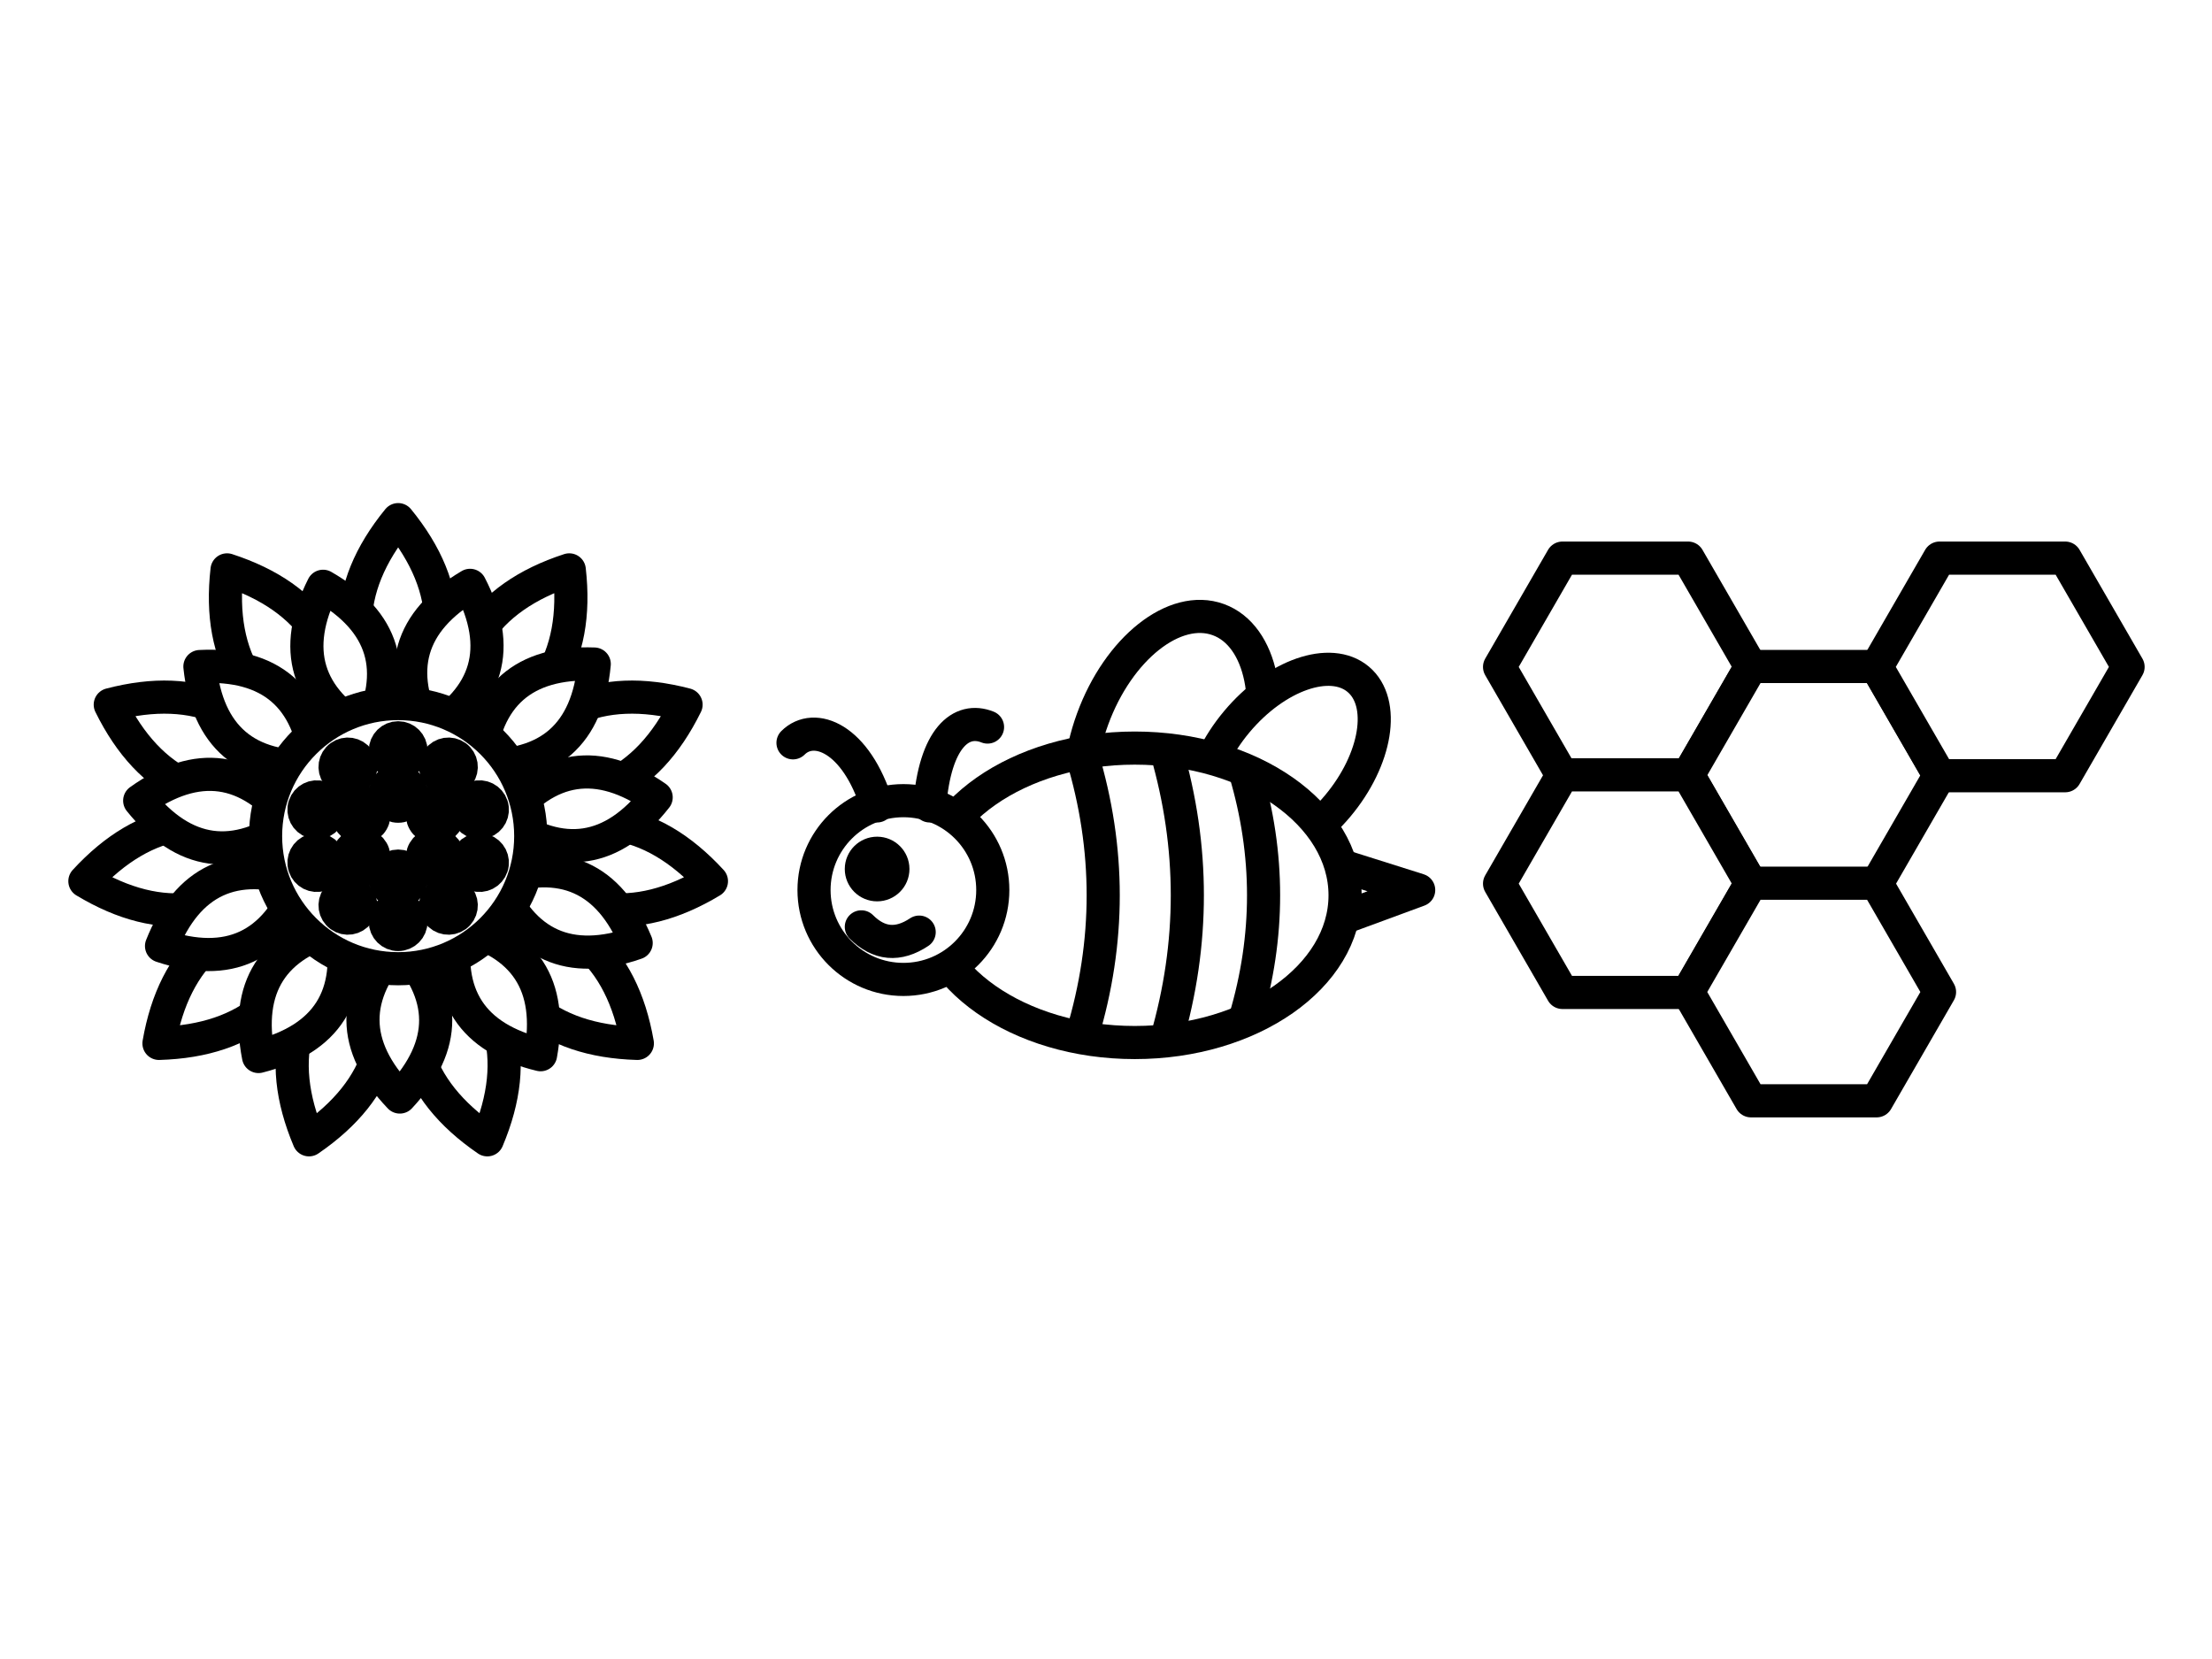
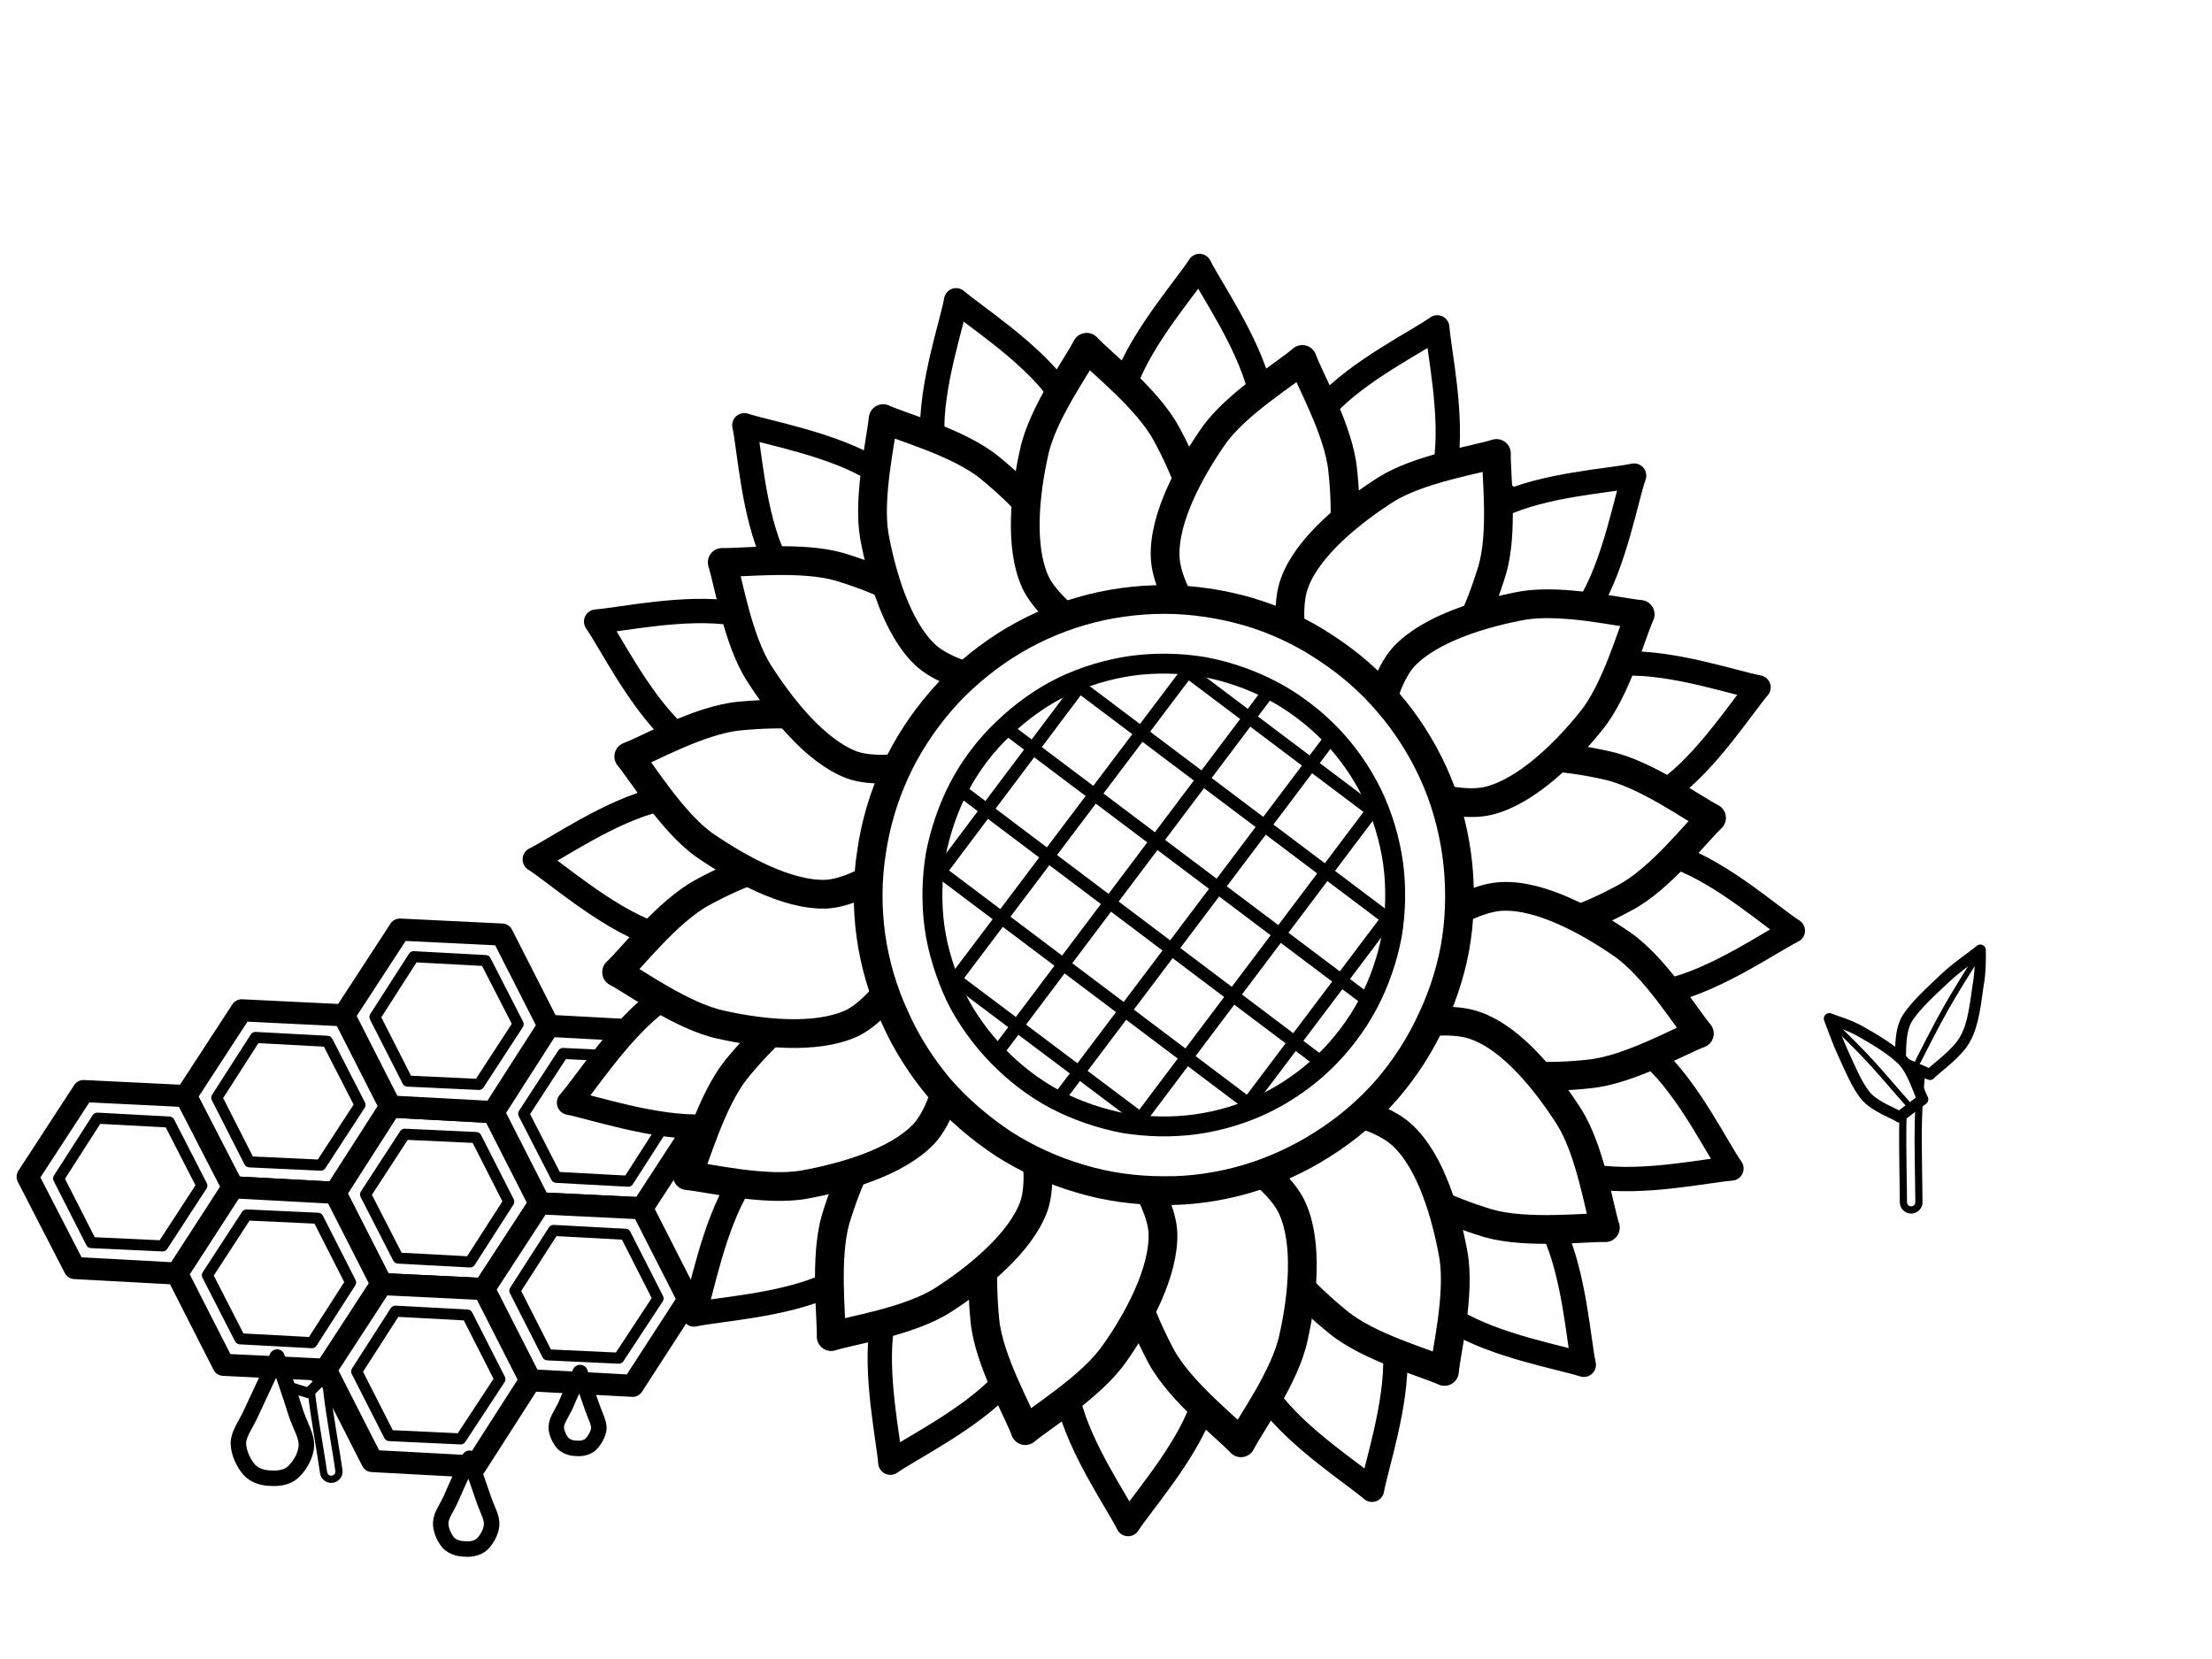
<svg xmlns="http://www.w3.org/2000/svg" viewBox="0 0 400 300" width="400" height="300">
  <rect width="400" height="300" fill="#fff" />
-   <g fill="#fff" stroke="#000" stroke-width="6" stroke-linejoin="round" stroke-linecap="round">
-     <g transform="translate(72 151.2) rotate(0) scale(0.3867)" stroke-width="15.5">
-       <g transform="translate(0 0) rotate(0)">
-         <path d="M0 -50Q40 -99 0 -148Q-40 -99 0 -50Z" />
-       </g>
-       <g transform="translate(0 0) rotate(32.72727)">
-         <path d="M0 -50Q40 -99 0 -148Q-40 -99 0 -50Z" />
-       </g>
-       <g transform="translate(0 0) rotate(65.45455)">
-         <path d="M0 -50Q40 -99 0 -148Q-40 -99 0 -50Z" />
-       </g>
-       <g transform="translate(0 0) rotate(98.18182)">
-         <path d="M0 -50Q40 -99 0 -148Q-40 -99 0 -50Z" />
-       </g>
-       <g transform="translate(0 0) rotate(130.9091)">
-         <path d="M0 -50Q40 -99 0 -148Q-40 -99 0 -50Z" />
-       </g>
-       <g transform="translate(0 0) rotate(163.6364)">
-         <path d="M0 -50Q40 -99 0 -148Q-40 -99 0 -50Z" />
-       </g>
-       <g transform="translate(0 0) rotate(196.3636)">
-         <path d="M0 -50Q40 -99 0 -148Q-40 -99 0 -50Z" />
-       </g>
-       <g transform="translate(0 0) rotate(229.0909)">
-         <path d="M0 -50Q40 -99 0 -148Q-40 -99 0 -50Z" />
-       </g>
-       <g transform="translate(0 0) rotate(261.8182)">
-         <path d="M0 -50Q40 -99 0 -148Q-40 -99 0 -50Z" />
-       </g>
-       <g transform="translate(0 0) rotate(294.5455)">
-         <path d="M0 -50Q40 -99 0 -148Q-40 -99 0 -50Z" />
-       </g>
-       <g transform="translate(0 0) rotate(327.2727)">
-         <path d="M0 -50Q40 -99 0 -148Q-40 -99 0 -50Z" />
-       </g>
-       <g transform="translate(0 0) rotate(16)">
-         <g transform="translate(0 0) rotate(0)">
-           <path d="M0 -50Q34 -86 0 -122Q-34 -86 0 -50Z" />
-         </g>
-         <g transform="translate(0 0) rotate(32.72727)">
-           <path d="M0 -50Q34 -86 0 -122Q-34 -86 0 -50Z" />
-         </g>
-         <g transform="translate(0 0) rotate(65.45455)">
-           <path d="M0 -50Q34 -86 0 -122Q-34 -86 0 -50Z" />
-         </g>
-         <g transform="translate(0 0) rotate(98.18182)">
-           <path d="M0 -50Q34 -86 0 -122Q-34 -86 0 -50Z" />
-         </g>
-         <g transform="translate(0 0) rotate(130.9091)">
-           <path d="M0 -50Q34 -86 0 -122Q-34 -86 0 -50Z" />
-         </g>
-         <g transform="translate(0 0) rotate(163.6364)">
-           <path d="M0 -50Q34 -86 0 -122Q-34 -86 0 -50Z" />
-         </g>
-         <g transform="translate(0 0) rotate(196.3636)">
-           <path d="M0 -50Q34 -86 0 -122Q-34 -86 0 -50Z" />
-         </g>
-         <g transform="translate(0 0) rotate(229.0909)">
-           <path d="M0 -50Q34 -86 0 -122Q-34 -86 0 -50Z" />
-         </g>
-         <g transform="translate(0 0) rotate(261.8182)">
-           <path d="M0 -50Q34 -86 0 -122Q-34 -86 0 -50Z" />
-         </g>
-         <g transform="translate(0 0) rotate(294.5455)">
-           <path d="M0 -50Q34 -86 0 -122Q-34 -86 0 -50Z" />
-         </g>
-         <g transform="translate(0 0) rotate(327.2727)">
-           <path d="M0 -50Q34 -86 0 -122Q-34 -86 0 -50Z" />
-         </g>
-       </g>
-       <circle cx="0" cy="0" r="62" />
-       <g transform="translate(0 0) rotate(0)">
-         <circle cx="0" cy="-40" r="6" fill="#000" />
-       </g>
-       <g transform="translate(0 0) rotate(36)">
-         <circle cx="0" cy="-40" r="6" fill="#000" />
-       </g>
-       <g transform="translate(0 0) rotate(72)">
-         <circle cx="0" cy="-40" r="6" fill="#000" />
-       </g>
-       <g transform="translate(0 0) rotate(108)">
-         <circle cx="0" cy="-40" r="6" fill="#000" />
-       </g>
-       <g transform="translate(0 0) rotate(144)">
-         <circle cx="0" cy="-40" r="6" fill="#000" />
-       </g>
-       <g transform="translate(0 0) rotate(180)">
-         <circle cx="0" cy="-40" r="6" fill="#000" />
-       </g>
-       <g transform="translate(0 0) rotate(216)">
-         <circle cx="0" cy="-40" r="6" fill="#000" />
-       </g>
-       <g transform="translate(0 0) rotate(252)">
-         <circle cx="0" cy="-40" r="6" fill="#000" />
-       </g>
-       <g transform="translate(0 0) rotate(288)">
-         <circle cx="0" cy="-40" r="6" fill="#000" />
-       </g>
-       <g transform="translate(0 0) rotate(324)">
-         <circle cx="0" cy="-40" r="6" fill="#000" />
-       </g>
-       <g transform="translate(0 0) rotate(0)">
-         <circle cx="0" cy="-20" r="6" fill="#000" />
-       </g>
-       <g transform="translate(0 0) rotate(60)">
-         <circle cx="0" cy="-20" r="6" fill="#000" />
-       </g>
-       <g transform="translate(0 0) rotate(120)">
-         <circle cx="0" cy="-20" r="6" fill="#000" />
-       </g>
-       <g transform="translate(0 0) rotate(180)">
-         <circle cx="0" cy="-20" r="6" fill="#000" />
-       </g>
-       <g transform="translate(0 0) rotate(240)">
-         <circle cx="0" cy="-20" r="6" fill="#000" />
-       </g>
-       <g transform="translate(0 0) rotate(300)">
-         <circle cx="0" cy="-20" r="6" fill="#000" />
-       </g>
-     </g>
-     <g transform="translate(205.2 161.9) rotate(0) scale(0.4754)" stroke-width="12.6">
-       <g transform="translate(14 -56) rotate(20)">
-         <ellipse cx="0" cy="0" rx="32" ry="52" />
-       </g>
-       <g transform="translate(58 -50) rotate(40)">
-         <ellipse cx="0" cy="0" rx="25" ry="42" />
-       </g>
-       <polygon points="70,-14 108,-2 70,12" />
-       <ellipse cx="0" cy="0" rx="80" ry="56" />
-       <path d="M-20 -53Q-4 0 -20 53M12 -55Q28 0 12 55M42 -47Q56 0 42 47" fill="none" />
-       <circle cx="-88" cy="-2" r="34" />
-       <circle cx="-98" cy="-10" r="6" fill="#000" />
-       <path d="M-104 12Q-94 22 -82 14" fill="none" />
-       <path d="M-98 -34C-106 -60 -122 -66 -130 -58M-78 -34C-76 -60 -66 -68 -56 -64" fill="none" />
-     </g>
-     <g transform="translate(293.9 120.6) rotate(0) scale(0.3919)" stroke-width="15.3">
-       <polygon points="58,0 29,50.2 -29,50.2 -58,0 -29,-50.2 29,-50.2" />
-       <polygon points="145,50 116,100.2 58,100.2 29,50 58,-0.2 116,-0.2" />
-       <polygon points="58,100 29,150.2 -29,150.2 -58,100 -29,49.8 29,49.8" />
-       <polygon points="145,150 116,200.2 58,200.2 29,150 58,99.8 116,99.8" />
-       <polygon points="232,0 203,50.2 145,50.2 116,0 145,-50.2 203,-50.2" />
-     </g>
+   <g fill="#fff" stroke="#000" stroke-linejoin="round" stroke-linecap="round">
+     <path d="M59.9 266.1C59.6 263.8 58.3 256.6 57.8 252.4C57.3 248.3 57.1 242.9 56.9 241" fill="none" stroke-width="4.1" />
+     <path d="M59.9 266.1C59.6 263.8 58.3 256.6 57.8 252.4C57.3 248.3 57.1 242.9 56.9 241" fill="none" stroke="#fff" stroke-width="1.5" />
+     <path d="M59.8 244C60.7 242.8 64 239.7 65 237C66 234.3 65.8 230.3 65.8 227.8C65.9 225.2 65.4 222.7 65.3 221.7C64.4 222.6 61.8 225.1 60 227.4C58.2 229.7 55.4 232.9 54.5 235.4C53.6 238 54.5 241.4 54.5 242.6C55.4 242.8 59 243.7 59.8 244Z" stroke-width="1.9" />
+     <path d="M57.5 242.2C58.1 240.5 59.8 235.4 60.9 232.4C62.1 229.3 63.9 225.3 64.5 223.8" fill="none" stroke-width="1" />
+     <path d="M59.3 248.4C58.6 247.4 57 244.1 55 242.4C53 240.8 49.5 239.4 47.3 238.5C45 237.6 42.4 237.3 41.4 237.1C42 238 43.3 240.6 44.7 242.6C46 244.7 47.8 247.8 49.7 249.3C51.5 250.9 54.8 251.5 55.8 251.9C56.4 251.3 58.7 249 59.3 248.4Z" stroke-width="1.9" />
+     <path d="M56.8 249.4C55.6 248.4 52 245.3 49.7 243.4C47.4 241.6 44.1 239.2 43 238.4" fill="none" stroke-width="1" />
+     <path d="M162.1 181.7C164.7 183 175 186.5 178 189.5C180.9 192.6 180.9 196.8 179.8 199.9C178.6 203 174.4 207 171.3 207.9C168.2 208.9 163 208.8 161 205.6C159.1 202.3 159.9 191.3 159.6 188.4C160 187.3 161.7 182.8 162.1 181.7Z" stroke-width="2.4" />
+     <path d="M173.6 197.7C173.4 198.4 172.8 199.1 172.2 199.6C171.5 200 170.7 200.4 169.8 200.5C169 200.6 168 200.5 167.2 200.2C166.3 199.9 165.5 199.3 164.9 198.7C164.3 198.1 163.9 197.2 163.7 196.5C163.5 195.7 163.5 194.8 163.8 194.1C164.1 193.4 164.6 192.7 165.2 192.2C165.9 191.7 166.8 191.4 167.6 191.3C168.5 191.2 169.5 191.3 170.3 191.6C171.1 191.9 171.9 192.4 172.5 193C173.1 193.7 173.6 194.5 173.7 195.3C173.9 196 173.9 196.9 173.6 197.7Z" stroke-width="1.5" />
+     <path d="M163 177.1C165.1 174.6 170.7 164.9 175.4 162.2C180.1 159.5 187.3 159.8 191.1 161C195 162.1 198.7 165.8 198.6 169.2C198.5 172.7 196.5 179.6 190.6 181.6C184.6 183.6 167.5 181.3 162.9 181.3C162.9 180.6 163 177.8 163 177.1Z" stroke-width="2.4" />
+     <path d="M167.2 177.2C168.5 175.7 172.3 169.4 175.5 167.8C178.6 166.1 183.7 166.4 186 167.4C188.3 168.5 189.9 172.1 189.1 174.1C188.4 176.2 185.2 179.2 181.5 179.7C177.9 180.2 169.6 177.7 167.2 177.2Z" stroke-width="1.5" />
+     <path d="M195.5 170.9C195.4 171.3 195 171.8 194.7 172C194.3 172.3 193.7 172.4 193.3 172.4C192.8 172.4 192.3 172.2 192 171.9C191.6 171.6 191.3 171.2 191.2 170.8C191.1 170.3 191.1 169.8 191.2 169.3C191.4 168.9 191.7 168.5 192.1 168.2C192.5 168 193 167.8 193.5 167.8C193.9 167.9 194.4 168 194.8 168.3C195.1 168.6 195.4 169.1 195.6 169.5C195.7 169.9 195.7 170.5 195.5 170.9Z" stroke-width="1.3" />
+     <path d="M166.4 165.9C167.4 164.8 170.4 161.1 172.2 159.6C174 158.2 176.4 157.7 177.2 157.3" fill="none" stroke-width="4.2" />
+     <path d="M166.4 165.9C167.4 164.8 170.4 161.1 172.2 159.6C174 158.2 176.4 157.7 177.2 157.3" fill="none" stroke="#fff" stroke-width="1.5" />
+     <circle cx="177.2" cy="157.3" r="1.6" fill="#000" stroke="none" />
+     <path d="M158.4 180.3C155.5 179.6 145.4 175.7 141.2 176.1C137 176.6 134.3 179.9 133.1 182.9C132 186 132.7 191.8 134.5 194.5C136.3 197.3 140.3 200.6 143.8 199.3C147.4 198.1 153.9 189.1 155.9 187.1C156.4 185.9 158 181.4 158.4 180.3Z" stroke-width="2.4" />
+     <path d="M139.3 185.2C139 185.9 139 186.8 139.2 187.5C139.3 188.3 139.8 189.1 140.4 189.8C141 190.4 141.8 190.9 142.6 191.2C143.4 191.5 144.4 191.7 145.3 191.6C146.1 191.5 147 191.1 147.7 190.6C148.3 190.2 148.8 189.4 149.1 188.7C149.4 188 149.4 187.1 149.2 186.3C149 185.6 148.6 184.7 148 184.1C147.4 183.5 146.6 182.9 145.7 182.6C144.9 182.3 143.9 182.2 143.1 182.3C142.2 182.4 141.3 182.8 140.7 183.2C140.1 183.7 139.5 184.4 139.3 185.2Z" stroke-width="1.5" />
+     <path d="M160.6 176.2C160.6 173 162.6 161.9 160.7 156.8C158.8 151.8 153.2 147.4 149.4 145.8C145.7 144.2 140.6 144.7 138.5 147.3C136.3 150 133.4 156.6 136.6 162C139.9 167.3 154.4 176.6 158 179.5C158.4 178.9 160.2 176.8 160.6 176.2Z" stroke-width="2.4" />
+     <path d="M157.3 173.7C157.3 171.6 158.4 164.3 157.1 161.1C155.7 157.8 151.6 154.7 149.2 154C146.8 153.4 143.3 155.1 142.5 157.2C141.8 159.2 142.3 163.6 144.8 166.3C147.2 169.1 155.2 172.4 157.3 173.7Z" stroke-width="1.5" />
+     <path d="M139.7 150.6C139.6 151 139.5 151.6 139.7 152C139.8 152.4 140.1 152.9 140.5 153.2C140.8 153.4 141.3 153.6 141.8 153.6C142.2 153.7 142.8 153.5 143.1 153.3C143.5 153 143.9 152.6 144 152.1C144.2 151.7 144.2 151.2 144.1 150.7C143.9 150.3 143.6 149.8 143.3 149.6C142.9 149.3 142.4 149.1 141.9 149.1C141.5 149.1 141 149.2 140.6 149.5C140.2 149.7 139.9 150.2 139.7 150.6Z" stroke-width="1.3" />
+     <path d="M165.2 165.4C165.2 164 165.3 159.2 164.8 156.9C164.4 154.7 162.9 152.8 162.5 151.9" fill="none" stroke-width="4.2" />
+     <path d="M165.2 165.4C165.2 164 165.3 159.2 164.8 156.9C164.4 154.7 162.9 152.8 162.5 151.9" fill="none" stroke="#fff" stroke-width="1.5" />
+     <circle cx="162.5" cy="151.9" r="1.6" fill="#000" stroke="none" />
+     <path d="M157.4 182C156.5 184.5 155.6 187.3 155 189.5C154.4 191.7 154 193.8 153.9 195.2C153.7 196.5 153.9 197.4 154.2 197.5C154.6 197.7 155.3 197.1 156 196C156.8 194.8 157.8 192.9 158.8 190.9C159.7 188.8 160.8 186.1 161.7 183.6C162.6 181.1 163.5 178.3 164.1 176.1C164.7 173.9 165.2 171.8 165.3 170.5C165.4 169.1 165.3 168.2 164.9 168.1C164.6 168 163.9 168.6 163.1 169.7C162.4 170.8 161.3 172.7 160.4 174.8C159.4 176.8 158.3 179.6 157.4 182Z" stroke-width="2.4" />
+     <path d="M162.9 166C162.8 166.5 162.7 167.1 162.9 167.6C163 168.1 163.4 168.6 163.8 168.9C164.2 169.2 164.8 169.5 165.3 169.5C165.8 169.5 166.4 169.3 166.8 169C167.3 168.8 167.7 168.2 167.8 167.8C168 167.3 168 166.6 167.9 166.2C167.8 165.7 167.4 165.1 167 164.8C166.6 164.5 166 164.3 165.5 164.3C165 164.2 164.3 164.4 163.9 164.7C163.5 165 163.1 165.5 162.9 166Z" stroke-width="1.9" />
+     <path d="M266.9 107.8C267.9 106.3 270.5 100.2 273 98.7C275.4 97.2 279.2 97.8 281.6 98.9C284 99.9 287 102.8 287.4 105C287.7 107.3 285.4 110.9 283.4 112.5C281.4 114.1 277.9 115.7 275.1 114.9C272.4 114.1 268.2 109 266.9 107.8Z" stroke-width="2" />
+     <path d="M265.5 110.3C267.3 110.8 273.8 111.4 276 113.3C278.2 115.1 278.8 118.9 278.5 121.5C278.3 124.1 276.5 127.9 274.4 128.9C272.4 129.9 268.3 128.9 266.1 127.4C263.9 126 261.4 123.2 261.3 120.3C261.2 117.4 264.8 111.9 265.5 110.3Z" stroke-width="2" />
+     <path d="M262.7 109.7C262.8 111.6 264.2 118 263.1 120.7C262 123.3 258.6 125 256 125.6C253.5 126.1 249.3 125.7 247.8 124C246.2 122.3 245.9 118.2 246.6 115.6C247.3 113.1 249.2 109.8 251.9 108.8C254.6 107.8 260.9 109.6 262.7 109.7Z" stroke-width="2" />
+     <path d="M262.4 106.9C260.7 107.6 255 110.9 252.1 110.7C249.3 110.4 246.5 107.7 245.2 105.5C243.9 103.2 243.1 99.1 244.2 97.1C245.3 95.1 249.1 93.5 251.8 93.4C254.4 93.3 258.1 94.1 259.9 96.3C261.7 98.6 261.9 105.2 262.4 106.9Z" stroke-width="2" />
+     <path d="M264.9 105.7C263.8 104.3 258.8 99.9 258.2 97.1C257.5 94.3 259.3 90.9 261 89C262.8 87 266.4 85 268.6 85.4C270.9 85.8 273.6 89 274.5 91.5C275.4 93.9 275.9 97.7 274.3 100.1C272.7 102.5 266.5 104.8 264.9 105.7Z" stroke-width="2" />
+     <path d="M270.7 107.3C270.8 108.3 270.7 109.5 270.3 110.5C269.9 111.4 269.1 112.4 268.3 113C267.5 113.7 266.3 114.1 265.3 114.3C264.3 114.4 263.1 114.3 262.1 113.9C261.1 113.5 260.2 112.7 259.5 111.9C258.9 111.1 258.4 109.9 258.3 108.9C258.1 107.9 258.3 106.7 258.7 105.7C259.1 104.7 259.8 103.8 260.7 103.1C261.5 102.5 262.6 102 263.7 101.9C264.7 101.8 265.9 101.9 266.9 102.3C267.8 102.7 268.8 103.5 269.4 104.3C270.1 105.1 270.5 106.2 270.7 107.3Z" stroke-width="2.2" />
+     <path d="M345.6 217.4C345.6 215 345.4 207.3 345.5 202.8C345.6 198.4 346.2 192.7 346.4 190.7" fill="none" stroke-width="4.1" />
+     <path d="M345.6 217.4C345.6 215 345.4 207.3 345.5 202.8C345.6 198.4 346.2 192.7 346.4 190.7" fill="none" stroke="#fff" stroke-width="1.5" />
+     <path d="M349 194.3C350 193.2 354 190.5 355.4 187.8C356.9 185.2 357.3 180.9 357.7 178.2C358.2 175.6 358.1 172.9 358.1 171.8C357.1 172.7 353.9 174.8 351.7 176.9C349.4 179.1 346.1 182 344.7 184.5C343.4 187 343.8 190.7 343.6 192C344.5 192.3 348.1 193.9 349 194.3Z" stroke-width="2" />
+     <path d="M346.8 192C347.6 190.4 350.2 185.3 351.9 182.3C353.6 179.3 356.1 175.3 357 173.9" fill="none" stroke-width="1" />
+     <path d="M347.7 198.8C347.1 197.7 346 193.9 344.2 191.9C342.3 189.9 338.9 187.9 336.6 186.6C334.4 185.3 331.7 184.6 330.8 184.2C331.2 185.2 332.2 188.1 333.3 190.5C334.4 192.8 335.8 196.4 337.5 198.3C339.2 200.2 342.5 201.3 343.5 202C344.2 201.4 347 199.3 347.7 198.8Z" stroke-width="2" />
+     <path d="M344.9 199.5C343.8 198.3 340.5 194.4 338.4 192.1C336.3 189.8 333.3 186.9 332.2 185.8" fill="none" stroke-width="1" />
+     <path d="M60.6 215.7L69 232.2L87.5 233.1L97.6 217.6L89.2 201.1L70.6 200.1Z" stroke-width="4" />
+     <path d="M66.1 216L72 227.5L85 228.2L92 217.3L86.1 205.7L73.2 205.1Z" stroke-width="2" />
+     <path d="M33.6 198.2L42.1 214.7L60.6 215.7L70.6 200.1L62.2 183.6L43.7 182.7Z" stroke-width="4" />
+     <path d="M39.2 198.5L45.1 210.1L58 210.7L65.1 199.8L59.2 188.3L46.2 187.6Z" stroke-width="2" />
+     <path d="M32 230.3L40.4 246.8L58.9 247.7L69 232.2L60.6 215.7L42.1 214.7Z" stroke-width="4" />
+     <path d="M37.5 230.6L43.4 242.1L56.4 242.8L63.4 231.9L57.5 220.3L44.6 219.7Z" stroke-width="2" />
+     <path d="M89.2 201.1L97.6 217.6L116.1 218.5L126.2 203L117.7 186.5L99.2 185.5Z" stroke-width="4" />
+     <path d="M94.7 201.4L100.6 212.9L113.6 213.6L120.6 202.7L114.7 191.1L101.8 190.5Z" stroke-width="2" />
+     <path d="M87.5 233.1L95.9 249.6L114.4 250.6L124.5 235L116.1 218.5L97.6 217.6Z" stroke-width="4" />
+     <path d="M93.1 233.4L99 245L111.9 245.6L119 234.8L113.1 223.2L100.1 222.5Z" stroke-width="2" />
+     <path d="M62.2 183.6L70.6 200.1L89.2 201.1L99.2 185.5L90.8 169L72.3 168.1Z" stroke-width="4" />
+     <path d="M67.8 183.9L73.7 195.5L86.6 196.1L93.7 185.2L87.8 173.7L74.8 173Z" stroke-width="2" />
+     <path d="M58.9 247.7L67.3 264.2L85.9 265.2L95.9 249.6L87.5 233.1L69 232.2Z" stroke-width="4" />
+     <path d="M64.5 248L70.4 259.6L83.3 260.2L90.4 249.4L84.5 237.8L71.5 237.1Z" stroke-width="2" />
+     <path d="M5 212.8L13.5 229.3L32 230.3L42.1 214.7L33.6 198.2L15.1 197.3Z" stroke-width="4" />
+     <path d="M10.6 213.1L16.5 224.7L29.4 225.3L36.5 214.4L30.6 202.9L17.6 202.2Z" stroke-width="2" />
+     <path d="M84.9 263.7C84.3 264.9 82.4 269 81.6 270.9C80.7 272.9 79.8 273.9 79.7 275.3C79.6 276.6 80.4 278.2 81.1 279C81.9 279.8 83.1 280.1 84.1 280.1C85 280.2 86.3 280 87.1 279.3C87.9 278.6 88.8 277.1 88.9 275.8C89 274.4 88.2 273.2 87.5 271.2C86.8 269.2 85.3 264.9 84.9 263.7Z" stroke-width="2.8" />
+     <path d="M50.1 245.4C49.4 247 46.8 252.5 45.6 255.1C44.5 257.6 43.2 259.1 43.1 260.9C43.1 262.7 44.1 264.7 45.1 265.8C46.1 266.9 47.7 267.3 49 267.3C50.3 267.4 51.9 267.2 53 266.2C54.1 265.2 55.3 263.3 55.4 261.5C55.5 259.7 54.4 258.1 53.5 255.5C52.7 252.8 50.7 247.1 50.1 245.4Z" stroke-width="2.8" />
+     <path d="M104.9 248.2C104.5 249.2 102.9 252.6 102.2 254.3C101.4 255.9 100.7 256.8 100.6 257.9C100.5 259 101.2 260.3 101.8 261C102.4 261.6 103.4 261.9 104.2 261.9C105.1 262 106.1 261.8 106.8 261.2C107.4 260.6 108.2 259.4 108.3 258.3C108.3 257.2 107.7 256.2 107.1 254.5C106.5 252.8 105.3 249.3 104.9 248.2Z" stroke-width="2.8" />
+     <path d="M252.3 164.2C256 161.9 266.2 151.9 274.7 150.4C283.2 148.8 295.1 152 303.3 155C311.6 158 320.7 166.1 324.2 168.3C320.5 170.1 310.5 177.1 301.9 179.1C293.4 181.2 281.3 183 273 180.5C264.7 178 255.7 166.9 252.3 164.2Z" stroke-width="4.4" />
+     <path d="M248.2 180C252.5 179.3 265.8 174 274.2 175.8C282.7 177.6 292.4 185.1 298.9 191.1C305.4 197 310.7 208 313.1 211.3C309 211.6 297 214.2 288.4 212.8C279.7 211.5 267.8 208.5 261.1 203C254.4 197.6 250.3 183.9 248.2 180Z" stroke-width="4.4" />
+     <path d="M238.3 193.1C242.6 194.1 256.9 194.2 264 199.1C271.1 204.1 277.2 214.7 281 222.7C284.7 230.6 285.5 242.8 286.4 246.8C282.4 245.5 270.4 243.4 262.9 238.8C255.4 234.2 245.6 226.9 241.5 219.3C237.4 211.7 238.9 197.4 238.3 193.1Z" stroke-width="4.4" />
+     <path d="M224.3 201.4C227.8 203.9 241 209.5 245.7 216.8C250.4 224.1 251.9 236.2 252.3 245C252.7 253.8 248.8 265.4 248.1 269.4C245 266.7 234.7 260.1 229.5 253C224.4 245.9 218 235.4 217.1 226.8C216.3 218.2 223.1 205.6 224.3 201.4Z" stroke-width="4.4" />
+     <path d="M208.1 203.6C210.4 207.4 220.4 217.6 222 226.1C223.5 234.6 220.3 246.5 217.3 254.7C214.3 263 206.2 272.1 204 275.6C202.2 271.9 195.2 261.9 193.2 253.3C191.1 244.8 189.3 232.7 191.8 224.4C194.3 216.1 205.4 207.1 208.1 203.6Z" stroke-width="4.4" />
+     <path d="M192.3 199.6C193 203.9 198.3 217.2 196.5 225.6C194.7 234.1 187.2 243.8 181.3 250.3C175.3 256.7 164.4 262.1 161 264.5C160.7 260.4 158.1 248.4 159.5 239.8C160.9 231.1 163.8 219.2 169.3 212.5C174.8 205.8 188.5 201.7 192.3 199.6Z" stroke-width="4.4" />
+     <path d="M179.2 189.7C178.2 194 178.1 208.3 173.2 215.4C168.2 222.5 157.6 228.6 149.7 232.4C141.7 236.1 129.5 236.8 125.5 237.7C126.8 233.8 129 221.8 133.6 214.3C138.1 206.8 145.4 197 153 192.9C160.7 188.8 174.9 190.3 179.2 189.7Z" stroke-width="4.4" />
+     <path d="M171 175.7C168.4 179.2 162.8 192.4 155.5 197.1C148.2 201.7 136.1 203.3 127.3 203.7C118.5 204.1 107 200.2 102.9 199.4C105.6 196.4 112.2 186 119.3 180.9C126.4 175.7 136.9 169.4 145.6 168.5C154.2 167.7 166.7 174.5 171 175.7Z" stroke-width="4.4" />
+     <path d="M168.7 159.5C164.9 161.8 154.7 171.8 146.2 173.4C137.7 174.9 125.9 171.7 117.6 168.7C109.4 165.7 100.2 157.6 96.7 155.4C100.4 153.6 110.4 146.6 119 144.6C127.5 142.5 139.7 140.7 147.9 143.2C156.2 145.7 165.2 156.8 168.7 159.5Z" stroke-width="4.4" />
+     <path d="M172.8 143.7C168.4 144.4 155.2 149.7 146.7 147.9C138.3 146.1 128.5 138.6 122.1 132.7C115.6 126.7 110.2 115.8 107.8 112.4C112 112.1 123.9 109.5 132.6 110.9C141.2 112.3 153.1 115.2 159.8 120.7C166.5 126.1 170.6 139.8 172.8 143.7Z" stroke-width="4.4" />
+     <path d="M182.6 130.6C178.3 129.6 164 129.5 156.9 124.6C149.8 119.6 143.7 109 140 101C136.2 93.1 135.5 80.9 134.6 76.9C138.5 78.2 150.5 80.3 158 84.9C165.5 89.5 175.4 96.8 179.5 104.4C183.6 112.1 182.1 126.3 182.6 130.6Z" stroke-width="4.4" />
+     <path d="M196.7 122.3C193.1 119.8 179.9 114.2 175.3 106.9C170.6 99.6 169 87.5 168.6 78.7C168.2 69.9 172.2 58.4 172.9 54.3C176 57 186.3 63.6 191.4 70.7C196.6 77.8 202.9 88.3 203.8 96.9C204.7 105.5 197.8 118.1 196.7 122.3Z" stroke-width="4.4" />
+     <path d="M212.8 120.1C210.5 116.3 200.5 106.1 199 97.6C197.4 89.1 200.6 77.3 203.6 69C206.6 60.8 214.7 51.6 216.9 48.1C218.7 51.8 225.7 61.8 227.8 70.4C229.8 78.9 231.6 91 229.1 99.3C226.7 107.6 215.5 116.6 212.8 120.1Z" stroke-width="4.4" />
+     <path d="M228.6 124.2C227.9 119.8 222.6 106.6 224.4 98.1C226.3 89.7 233.7 79.9 239.7 73.5C245.6 67 256.6 61.6 259.9 59.2C260.2 63.3 262.8 75.3 261.4 84C260.1 92.6 257.1 104.5 251.6 111.2C246.2 117.9 232.5 122 228.6 124.2Z" stroke-width="4.4" />
+     <path d="M241.7 134C242.7 129.7 242.8 115.4 247.8 108.3C252.7 101.2 263.3 95.1 271.3 91.4C279.2 87.6 291.4 86.9 295.5 86C294.1 89.9 292 101.9 287.4 109.4C282.8 116.9 275.5 126.8 267.9 130.9C260.3 134.9 246.1 133.5 241.7 134Z" stroke-width="4.4" />
+     <path d="M250 148C252.5 144.5 258.1 131.3 265.4 126.6C272.7 122 284.9 120.4 293.6 120C302.4 119.6 314 123.6 318 124.3C315.3 127.4 308.7 137.7 301.6 142.8C294.5 148 284 154.3 275.4 155.2C266.8 156.1 254.2 149.2 250 148Z" stroke-width="4.4" />
+     <path d="M251.9 156C254.4 153.1 260.6 141.6 267.1 138.6C273.5 135.7 283.5 136.8 290.5 138.4C297.6 139.9 306.3 146.3 309.5 147.9C306.9 150.3 300.3 158.9 293.9 162.3C287.5 165.8 278.3 169.6 271.3 168.6C264.3 167.5 255.1 158.1 251.9 156Z" stroke-width="5.2" />
+     <path d="M251 172.3C254.4 170.6 264.6 162.3 271.7 162.1C278.7 161.8 287.5 166.7 293.4 170.8C299.3 174.9 305 184.2 307.3 186.9C304 188.1 294.6 193.5 287.4 194.2C280.2 195 270.2 195 264.1 191.3C258 187.7 253.2 175.5 251 172.3Z" stroke-width="5.2" />
+     <path d="M243.9 187C247.7 186.8 260.3 183 266.9 185.5C273.6 187.9 279.8 195.8 283.7 201.9C287.6 208 289.2 218.7 290.3 222C286.8 221.9 276.1 223.2 269.1 221.2C262.2 219.1 252.9 215.3 248.7 209.6C244.5 203.9 244.7 190.8 243.9 187Z" stroke-width="5.2" />
+     <path d="M231.7 197.9C235.4 199.1 248.4 200.4 253.6 205.3C258.8 210.1 261.5 219.7 262.8 226.8C264.1 234 261.5 244.5 261.2 248C258 246.5 247.6 243.7 242 239.1C236.3 234.5 229.3 227.5 227.5 220.6C225.8 213.7 231 201.7 231.7 197.9Z" stroke-width="5.2" />
+     <path d="M216.3 203.3C219.2 205.8 230.8 212 233.7 218.5C236.6 224.9 235.5 234.8 233.9 241.9C232.4 249 226 257.7 224.4 260.9C222 258.3 213.4 251.6 210 245.3C206.6 238.9 202.7 229.7 203.8 222.7C204.8 215.7 214.2 206.5 216.3 203.3Z" stroke-width="5.2" />
+     <path d="M200 202.4C201.7 205.8 210 216 210.3 223C210.5 230.1 205.7 238.9 201.5 244.8C197.4 250.7 188.1 256.4 185.4 258.7C184.2 255.3 178.8 246 178.1 238.8C177.4 231.6 177.3 221.5 181 215.5C184.6 209.4 196.8 204.6 200 202.4Z" stroke-width="5.2" />
+     <path d="M185.3 195.3C185.5 199.1 189.3 211.7 186.9 218.3C184.4 224.9 176.6 231.2 170.5 235.1C164.4 239 153.7 240.6 150.3 241.7C150.4 238.2 149.1 227.5 151.1 220.5C153.2 213.6 157 204.3 162.7 200.1C168.4 195.9 181.5 196.1 185.3 195.3Z" stroke-width="5.2" />
+     <path d="M174.4 183.1C173.2 186.8 171.9 199.8 167.1 205C162.2 210.2 152.6 212.9 145.5 214.2C138.4 215.5 127.8 212.9 124.3 212.6C125.8 209.4 128.6 199 133.2 193.3C137.8 187.7 144.8 180.6 151.7 178.9C158.6 177.2 170.6 182.4 174.4 183.1Z" stroke-width="5.2" />
+     <path d="M169 167.7C166.5 170.6 160.3 182.1 153.9 185.1C147.4 188 137.5 186.9 130.4 185.3C123.3 183.8 114.6 177.4 111.5 175.8C114.1 173.4 120.7 164.8 127 161.4C133.4 157.9 142.6 154.1 149.6 155.2C156.6 156.2 165.8 165.6 169 167.7Z" stroke-width="5.2" />
+     <path d="M169.9 151.4C166.5 153.1 156.3 161.4 149.3 161.7C142.2 161.9 133.5 157 127.5 152.9C121.6 148.8 116 139.5 113.7 136.8C117 135.6 126.4 130.2 133.6 129.5C140.8 128.8 150.8 128.7 156.8 132.4C162.9 136 167.8 148.2 169.9 151.4Z" stroke-width="5.2" />
+     <path d="M177 136.7C173.2 136.9 160.6 140.7 154 138.3C147.4 135.8 141.2 127.9 137.3 121.8C133.4 115.8 131.7 105.1 130.6 101.7C134.1 101.8 144.9 100.5 151.8 102.5C158.7 104.6 168 108.4 172.2 114.1C176.4 119.8 176.2 132.9 177 136.7Z" stroke-width="5.2" />
+     <path d="M189.2 125.8C185.6 124.6 172.5 123.3 167.3 118.4C162.2 113.6 159.4 104 158.1 96.9C156.9 89.8 159.4 79.2 159.7 75.7C162.9 77.2 173.4 80 179 84.6C184.6 89.2 191.7 96.2 193.4 103.1C195.1 110 189.9 122 189.2 125.8Z" stroke-width="5.2" />
+     <path d="M204.6 120.4C201.7 117.9 190.2 111.7 187.2 105.2C184.3 98.8 185.4 88.9 187 81.8C188.5 74.7 194.9 66 196.5 62.8C198.9 65.4 207.5 72.1 210.9 78.4C214.4 84.8 218.2 94 217.2 101C216.1 108 206.7 117.2 204.6 120.4Z" stroke-width="5.2" />
+     <path d="M220.9 121.3C219.2 117.9 210.9 107.7 210.7 100.7C210.4 93.6 215.3 84.8 219.4 78.9C223.5 73 232.8 67.4 235.5 65C236.7 68.4 242.1 77.8 242.8 85C243.6 92.2 243.6 102.2 239.9 108.2C236.3 114.3 224.1 119.1 220.9 121.3Z" stroke-width="5.2" />
+     <path d="M235.6 128.4C235.4 124.6 231.6 112 234.1 105.4C236.5 98.8 244.4 92.5 250.5 88.6C256.6 84.7 267.3 83.1 270.6 82C270.5 85.5 271.9 96.3 269.8 103.2C267.7 110.1 263.9 119.4 258.2 123.6C252.5 127.8 239.4 127.6 235.6 128.4Z" stroke-width="5.2" />
+     <path d="M246.5 140.6C247.8 137 249.1 123.9 253.9 118.7C258.7 113.6 268.3 110.8 275.4 109.5C282.6 108.3 293.1 110.8 296.6 111.1C295.1 114.3 292.3 124.8 287.7 130.4C283.2 136 276.1 143.1 269.2 144.8C262.4 146.5 250.3 141.3 246.5 140.6Z" stroke-width="5.2" />
+     <path d="M263.4 154.4C264.1 159.4 264.1 164.7 263.4 169.6C262.7 174.6 261.1 179.7 259 184.2C256.9 188.8 254.1 193.2 250.8 197C247.5 200.8 243.5 204.2 239.2 206.9C235 209.6 230.2 211.8 225.4 213.2C220.6 214.6 215.3 215.4 210.3 215.3C205.3 215.3 200.1 214.6 195.2 213.1C190.4 211.7 185.6 209.5 181.4 206.8C177.2 204 173.2 200.6 169.9 196.8C166.7 193 163.8 188.5 161.8 183.9C159.7 179.4 158.2 174.3 157.5 169.3C156.8 164.3 156.8 159.1 157.6 154.1C158.3 149.1 159.8 144.1 161.9 139.5C164 134.9 166.9 130.5 170.2 126.7C173.5 122.9 177.5 119.5 181.7 116.8C185.9 114.1 190.7 111.9 195.6 110.5C200.4 109.1 205.6 108.4 210.6 108.4C215.6 108.4 220.9 109.2 225.7 110.6C230.5 112 235.3 114.2 239.5 117C243.7 119.7 247.7 123.1 251 127C254.3 130.8 257.1 135.2 259.2 139.8C261.3 144.4 262.7 149.4 263.4 154.4Z" stroke-width="5.2" />
+     <path d="M251.9 156C252.5 160.3 252.4 164.9 251.7 169.1C250.9 173.4 249.4 177.7 247.4 181.5C245.4 185.3 242.6 189 239.5 192C236.4 195 232.7 197.6 228.8 199.5C224.9 201.4 220.6 202.7 216.3 203.3C212 203.9 207.5 203.8 203.2 203.1C199 202.3 194.6 200.8 190.8 198.8C187 196.8 183.4 194 180.4 190.9C177.4 187.8 174.7 184.1 172.8 180.2C171 176.3 169.6 172 169 167.7C168.4 163.4 168.5 158.8 169.2 154.6C170 150.4 171.5 146 173.5 142.2C175.5 138.4 178.3 134.7 181.4 131.8C184.5 128.8 188.2 126.1 192.1 124.2C196 122.3 200.4 121 204.6 120.4C208.9 119.8 213.5 119.9 217.7 120.6C222 121.4 226.3 122.9 230.1 124.9C233.9 126.9 237.6 129.7 240.6 132.8C243.6 135.9 246.2 139.6 248.1 143.5C250 147.4 251.3 151.8 251.9 156Z" stroke-width="3.6" />
+     <path d="M213 120.1L249.9 147.9" fill="none" stroke-width="2.3" />
+     <path d="M194.1 123.3L252 166.9" fill="none" stroke-width="2.3" />
+     <path d="M181.7 131.5L247.6 181.1" fill="none" stroke-width="2.3" />
+     <path d="M173.3 142.6L239.2 192.3" fill="none" stroke-width="2.3" />
+     <path d="M168.9 156.8L226.8 200.4" fill="none" stroke-width="2.3" />
+     <path d="M171 175.8L208 203.6" fill="none" stroke-width="2.3" />
+     <path d="M168.7 159.4L196.5 122.4" fill="none" stroke-width="2.3" />
+     <path d="M171.9 178.2L215.6 120.3" fill="none" stroke-width="2.3" />
+     <path d="M180.1 190.6L229.7 124.7" fill="none" stroke-width="2.3" />
+     <path d="M191.2 199L240.9 133.1" fill="none" stroke-width="2.3" />
+     <path d="M205.4 203.4L249 145.5" fill="none" stroke-width="2.3" />
+     <path d="M224.4 201.3L252.2 164.4" fill="none" stroke-width="2.3" />
  </g>
</svg>
